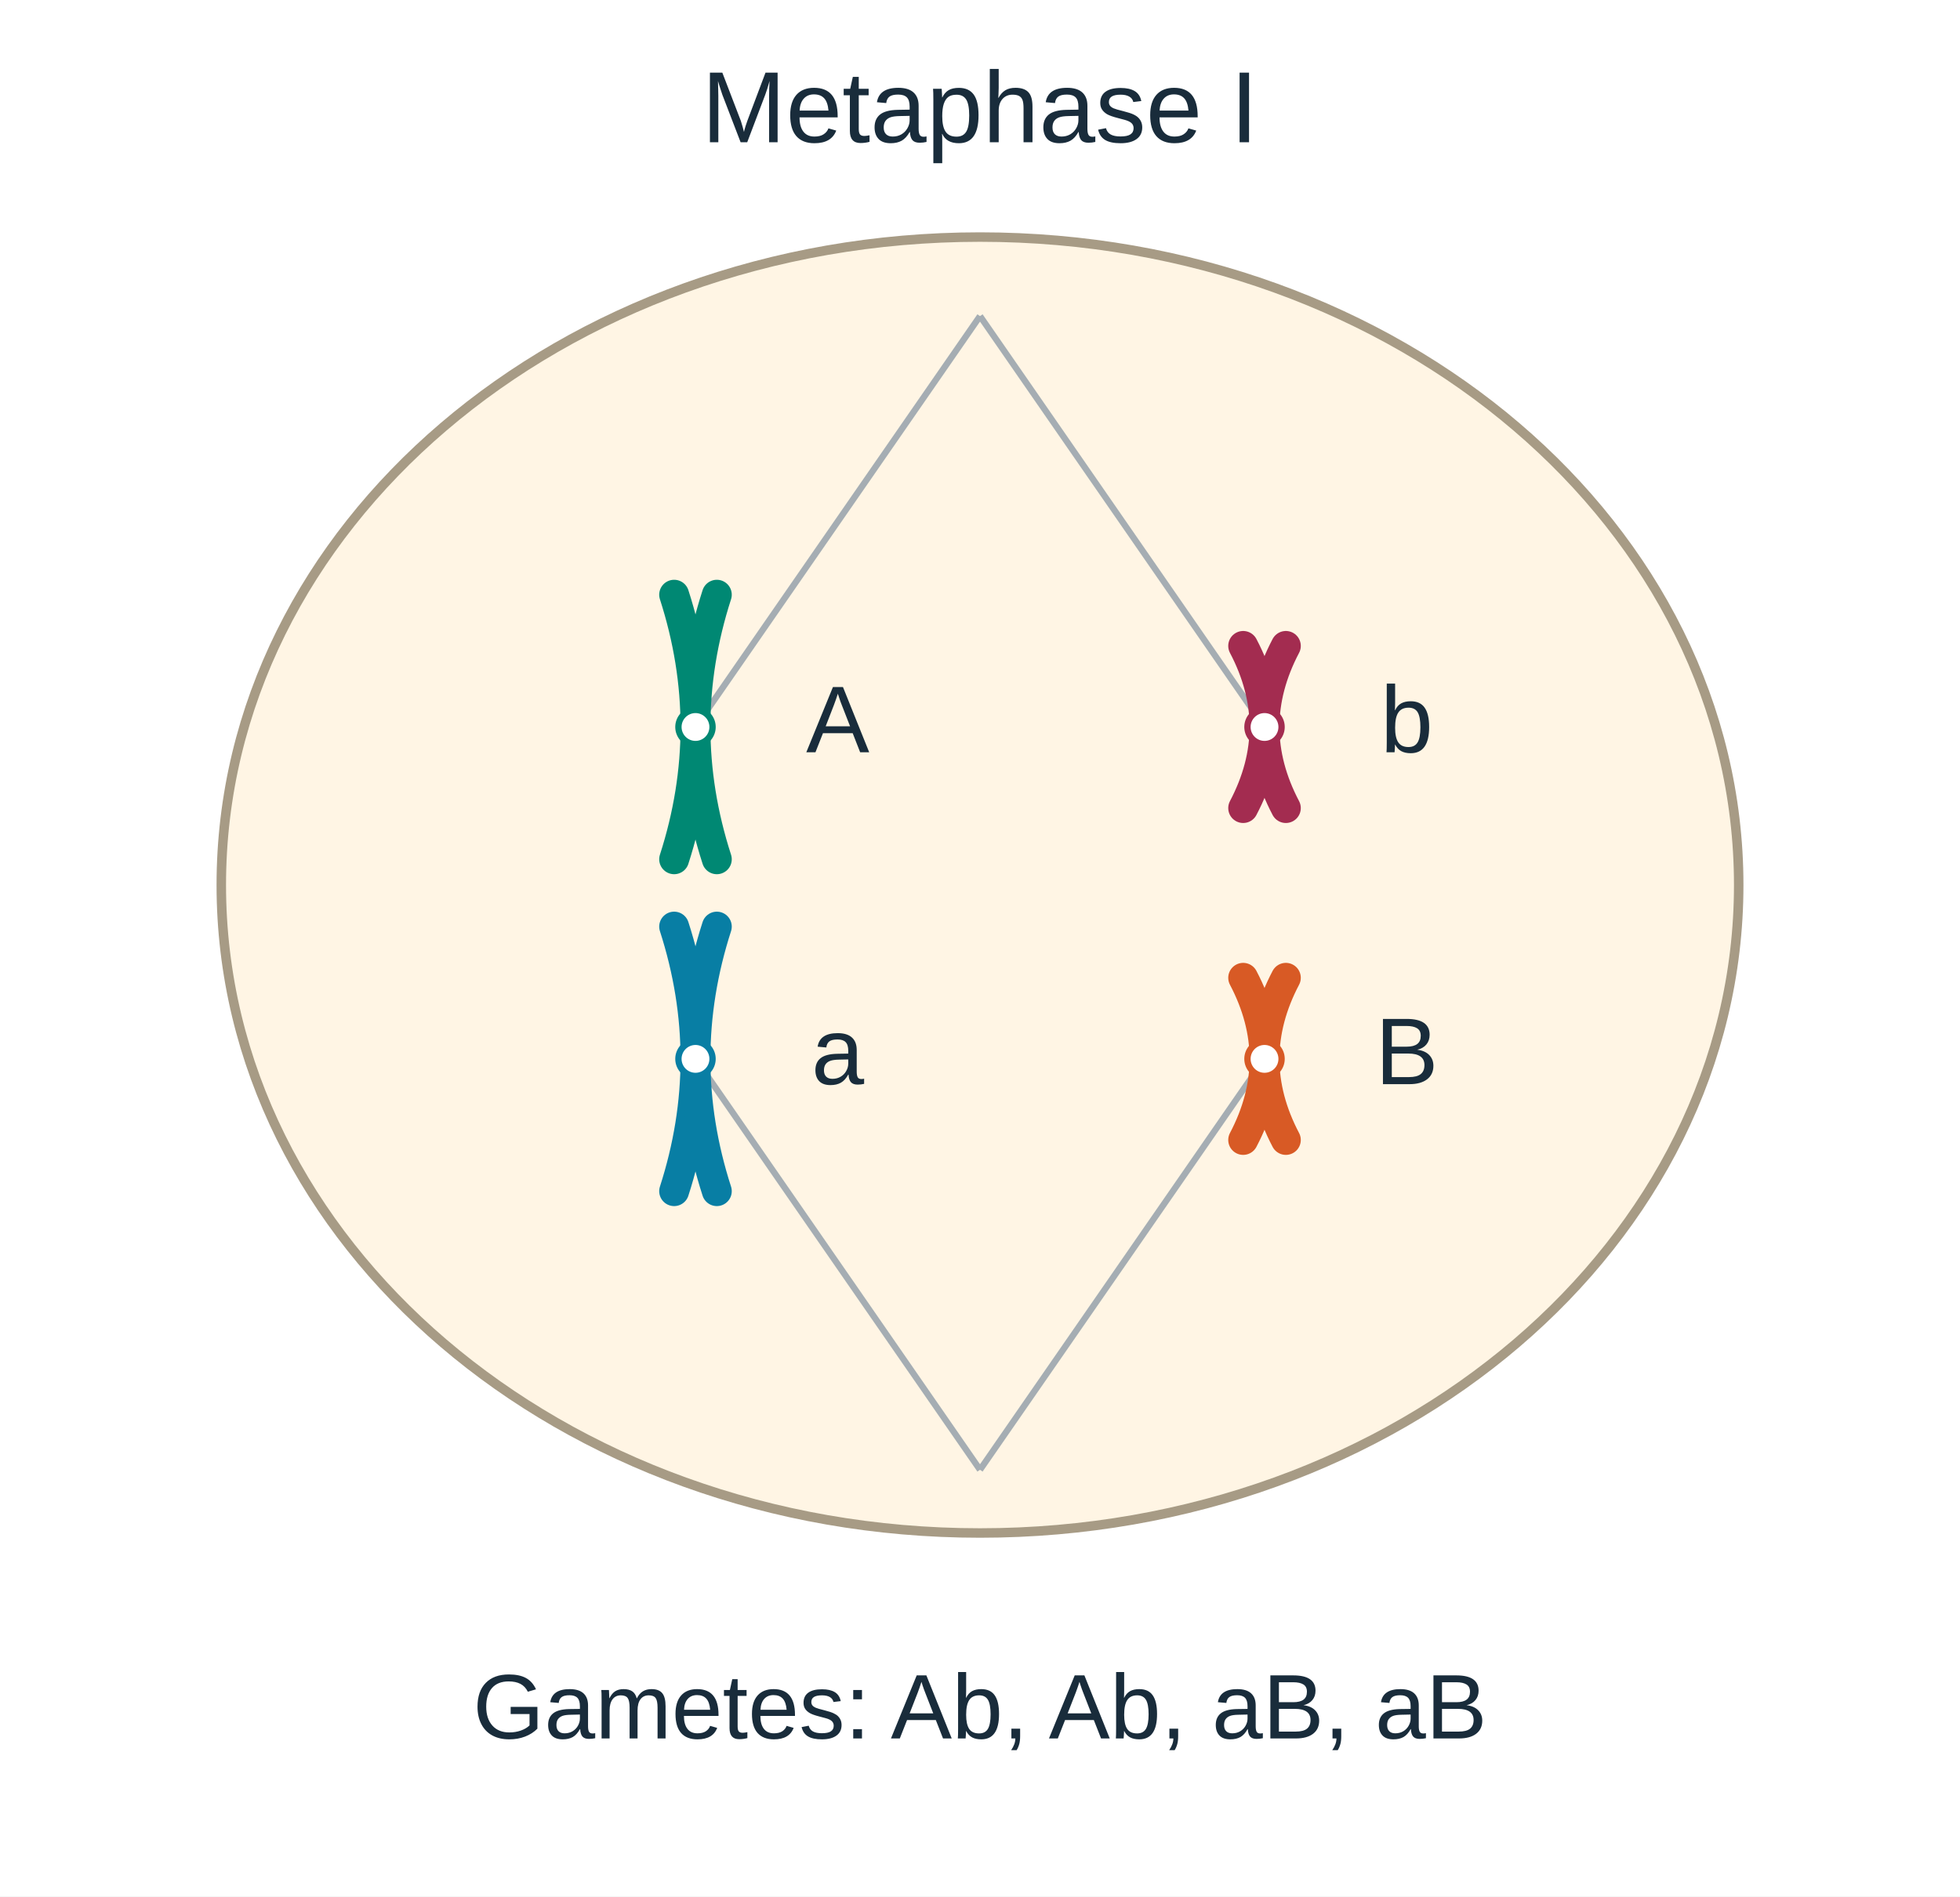
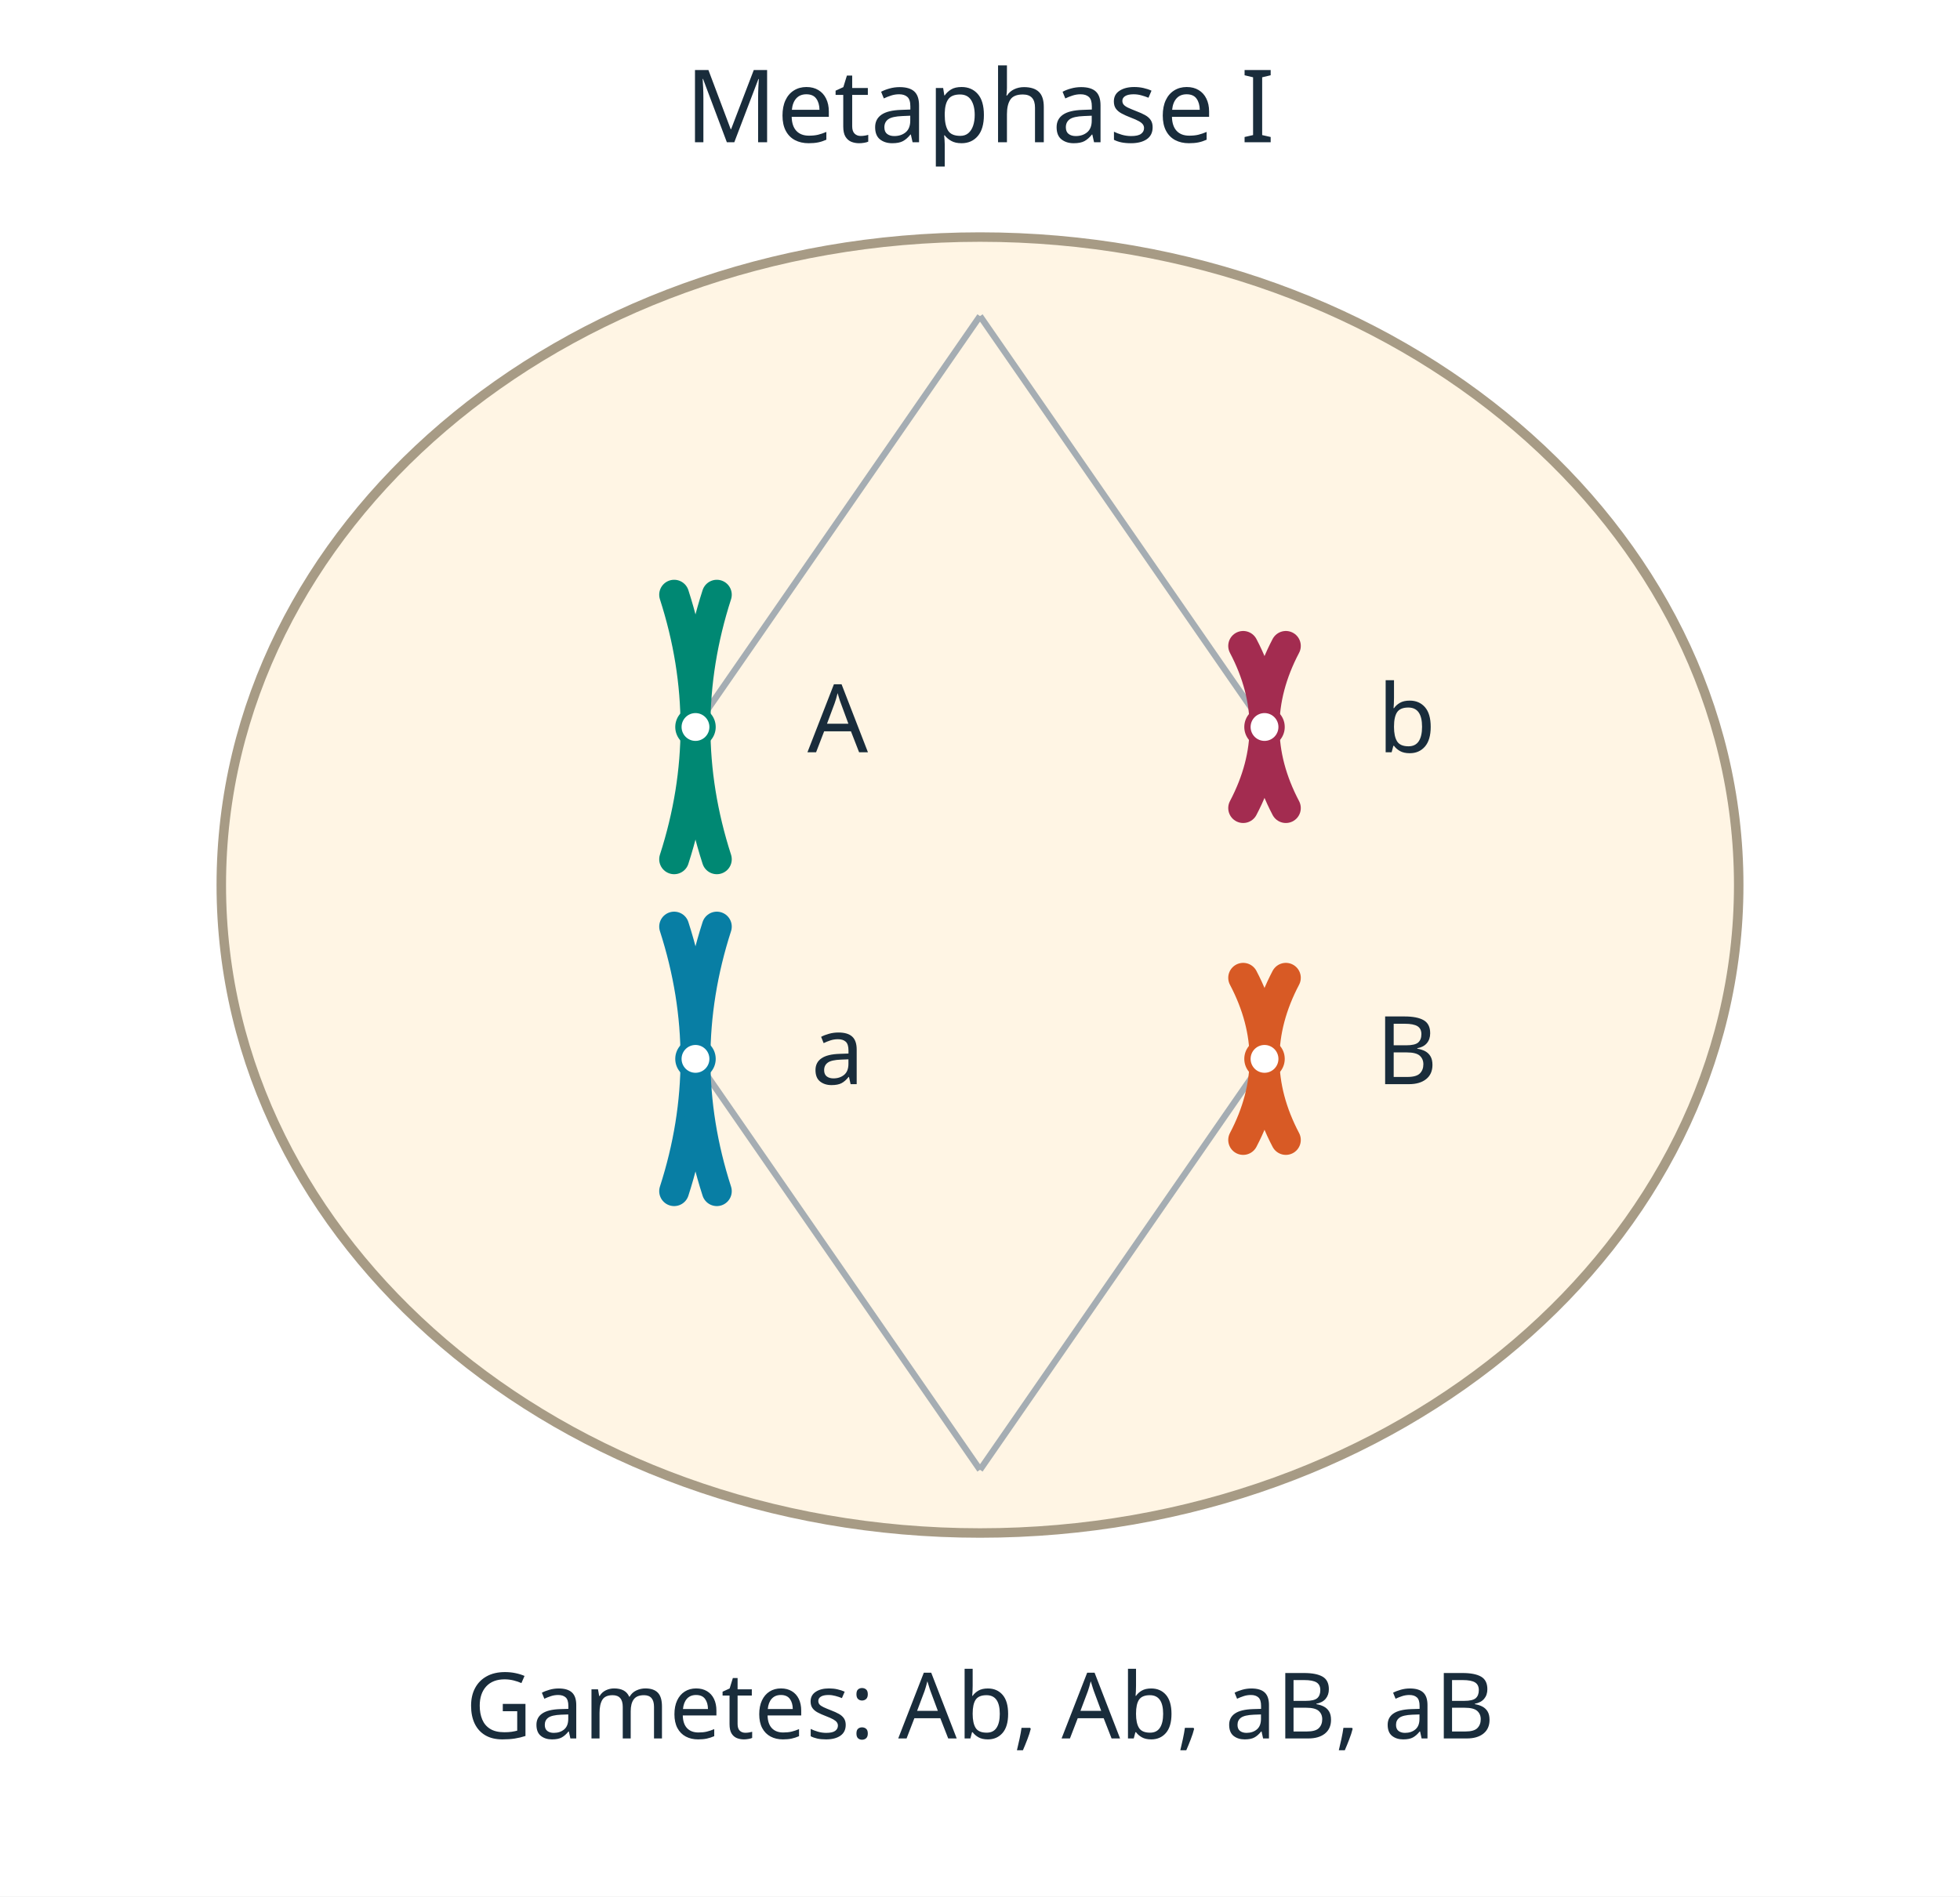
<svg xmlns="http://www.w3.org/2000/svg" width="620" height="600" viewBox="0 0 620 600" role="img">
  <rect width="100%" height="100%" fill="white" />
  <ellipse cx="310" cy="280" rx="240" ry="205" fill="#FFF5E4" stroke="#A79B85" stroke-width="3" />
  <path d="M310,100 L220,230" stroke="#A5ADB3" stroke-width="2" />
  <g id="alignment-b-A" data-allele="A" data-chromatids="2">
    <path d="M213.25,188.15 Q226.75,230 213.25,271.85" fill="none" stroke="#008873" stroke-width="9.45" stroke-linecap="round" />
    <path d="M226.75,188.15 Q213.25,230 226.75,271.85" fill="none" stroke="#008873" stroke-width="9.45" stroke-linecap="round" />
    <circle cx="220" cy="230" r="5.4" fill="white" stroke="#008873" stroke-width="2" />
  </g>
-   <text x="265" y="238" text-anchor="middle" font-family="Arial" font-size="30" fill="#192C3B">A</text>
+   <text x="265" y="238" text-anchor="middle" font-family="Atkinson Hyperlegible Next, sans-serif" font-size="30" fill="#192C3B">A</text>
  <path d="M310,100 L400,230" stroke="#A5ADB3" stroke-width="2" />
  <g id="alignment-b-b" data-allele="b" data-chromatids="2">
    <path d="M393.25,204.35 Q406.75,230 393.25,255.65" fill="none" stroke="#A32C50" stroke-width="9.45" stroke-linecap="round" />
    <path d="M406.75,204.35 Q393.25,230 406.75,255.65" fill="none" stroke="#A32C50" stroke-width="9.45" stroke-linecap="round" />
    <circle cx="400" cy="230" r="5.4" fill="white" stroke="#A32C50" stroke-width="2" />
  </g>
-   <text x="445" y="238" text-anchor="middle" font-family="Arial" font-size="30" fill="#192C3B">b</text>
+   <text x="445" y="238" text-anchor="middle" font-family="Atkinson Hyperlegible Next, sans-serif" font-size="30" fill="#192C3B">b</text>
  <path d="M310,465 L220,335" stroke="#A5ADB3" stroke-width="2" />
  <g id="alignment-b-a" data-allele="a" data-chromatids="2">
    <path d="M213.25,293.15 Q226.75,335 213.25,376.85" fill="none" stroke="#087EA4" stroke-width="9.45" stroke-linecap="round" />
    <path d="M226.75,293.15 Q213.25,335 226.75,376.85" fill="none" stroke="#087EA4" stroke-width="9.45" stroke-linecap="round" />
    <circle cx="220" cy="335" r="5.4" fill="white" stroke="#087EA4" stroke-width="2" />
  </g>
-   <text x="265" y="343" text-anchor="middle" font-family="Arial" font-size="30" fill="#192C3B">a</text>
+   <text x="265" y="343" text-anchor="middle" font-family="Atkinson Hyperlegible Next, sans-serif" font-size="30" fill="#192C3B">a</text>
  <path d="M310,465 L400,335" stroke="#A5ADB3" stroke-width="2" />
  <g id="alignment-b-B" data-allele="B" data-chromatids="2">
    <path d="M393.25,309.35 Q406.75,335 393.25,360.65" fill="none" stroke="#D85A25" stroke-width="9.45" stroke-linecap="round" />
    <path d="M406.75,309.35 Q393.25,335 406.75,360.65" fill="none" stroke="#D85A25" stroke-width="9.45" stroke-linecap="round" />
    <circle cx="400" cy="335" r="5.4" fill="white" stroke="#D85A25" stroke-width="2" />
  </g>
-   <text x="445" y="343" text-anchor="middle" font-family="Arial" font-size="30" fill="#192C3B">B</text>
-   <text x="310" y="45" text-anchor="middle" font-family="Arial" font-size="32" fill="#192C3B">Metaphase I</text>
-   <text x="310" y="550" text-anchor="middle" font-family="Arial" font-size="29" fill="#192C3B">Gametes: Ab, Ab, aB, aB</text>
+   <text x="445" y="343" text-anchor="middle" font-family="Atkinson Hyperlegible Next, sans-serif" font-size="30" fill="#192C3B">B</text>
+   <text x="310" y="45" text-anchor="middle" font-family="Atkinson Hyperlegible Next, sans-serif" font-size="32" fill="#192C3B">Metaphase I</text>
+   <text x="310" y="550" text-anchor="middle" font-family="Atkinson Hyperlegible Next, sans-serif" font-size="29" fill="#192C3B">Gametes: Ab, Ab, aB, aB</text>
</svg>
